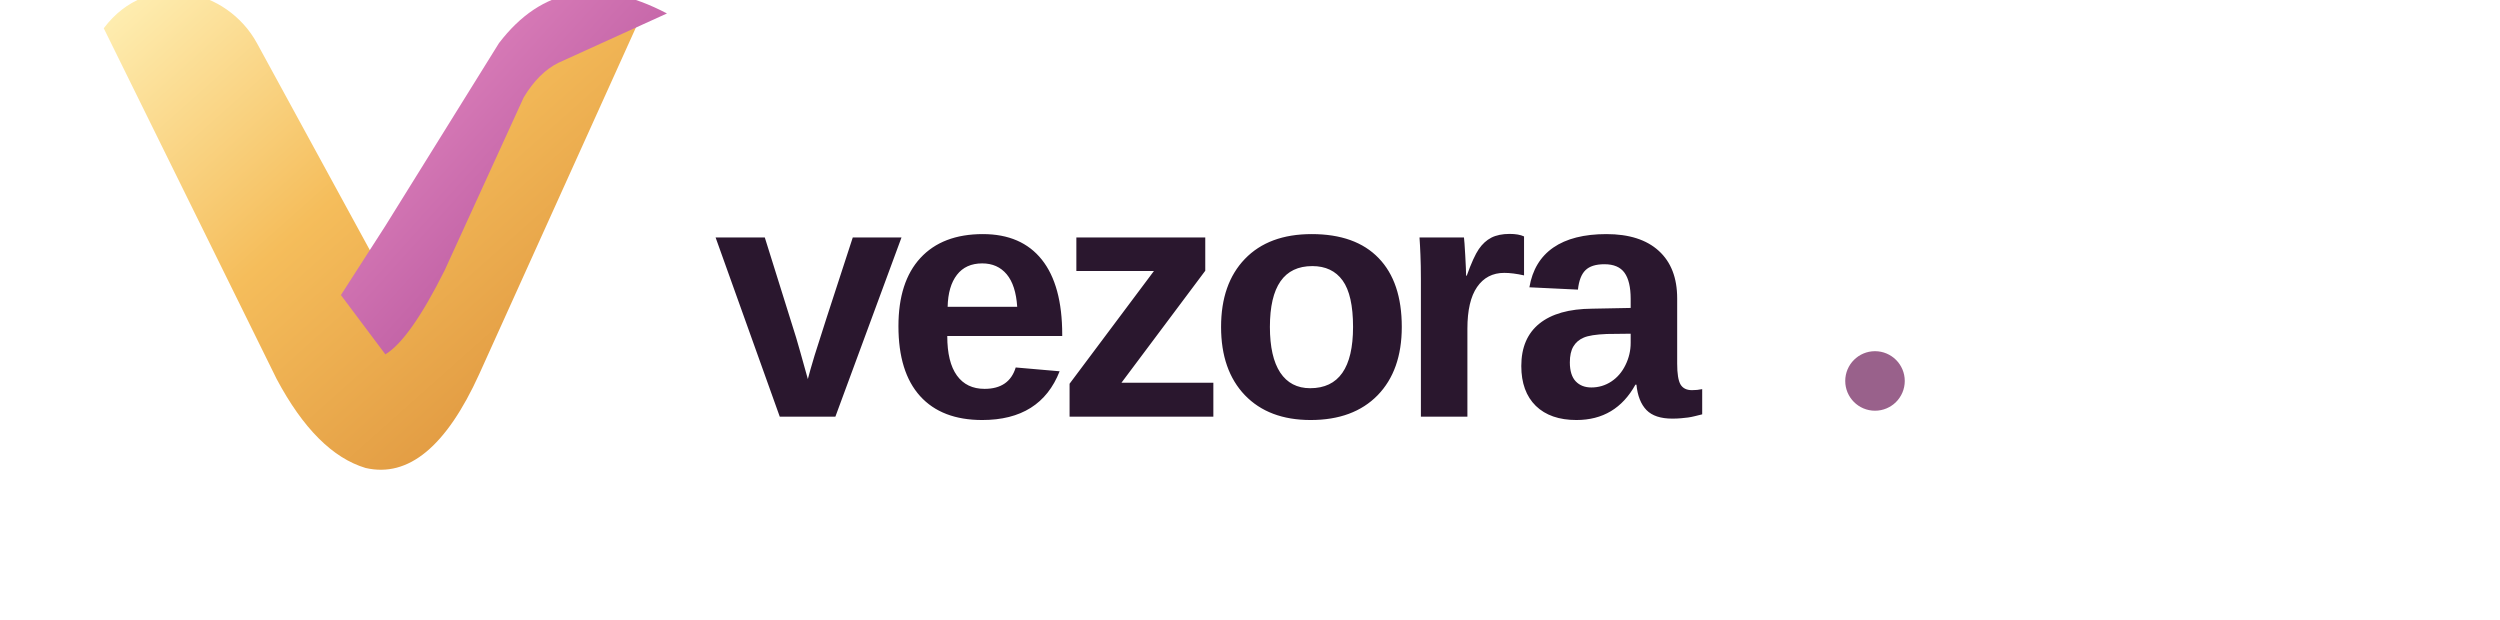
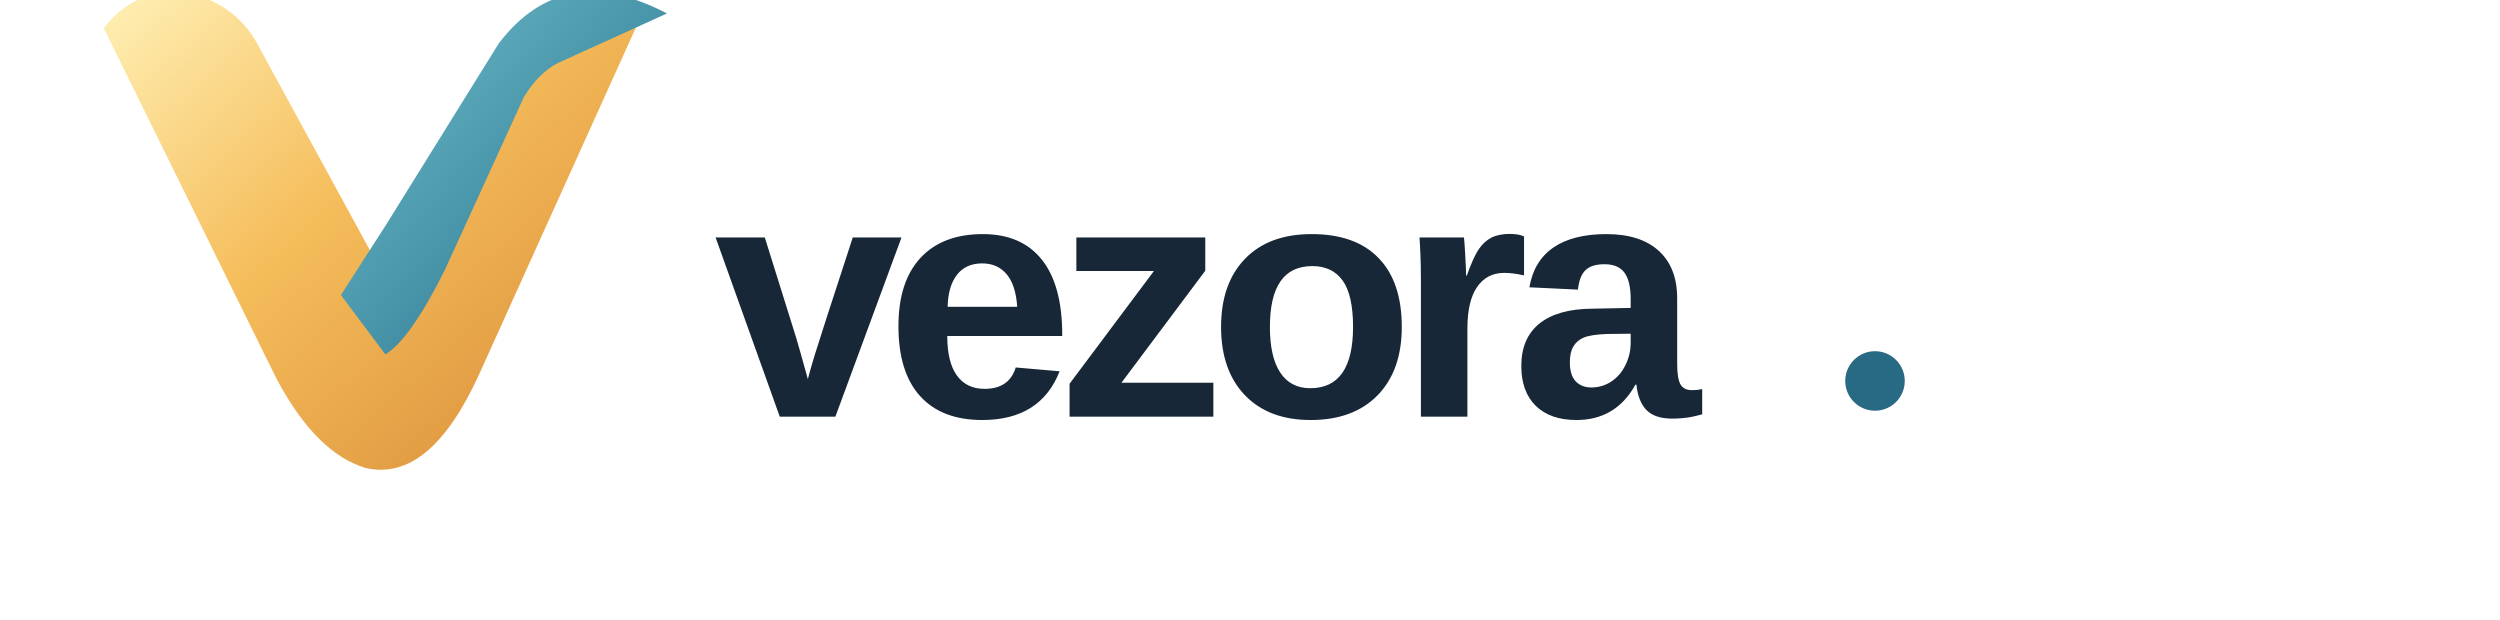
<svg xmlns="http://www.w3.org/2000/svg" width="420" height="104" viewBox="0 0 420 104" role="img" aria-label="Vezora">
  <g transform="translate(0,-16) scale(.83)">
    <defs>
      <linearGradient id="gold" x1="0" x2="1" y1="0" y2="1">
        <stop offset="0" stop-color="#FFF1B7" />
        <stop offset=".43" stop-color="#F5BD5B" />
        <stop offset="1" stop-color="#D88A36" />
      </linearGradient>
      <linearGradient id="rose" x1="0" y1="0" x2="1" y2="1">
-         <stop stop-color="#EA90C6" />
-         <stop offset="1" stop-color="#A84591" />
+         <stop stop-color="#6FC0CE" />
+         <stop offset="1" stop-color="#246B86" />
      </linearGradient>
    </defs>
    <path d="M21 25 C30 13,46 17,52 28 L76 72 Q80 79 86 68 L106 29 Q112 17 130 22 L97 95 Q87 117 74 114 Q64 111 56 96 Z" fill="url(#gold)" />
    <path d="M78 65 L101 28 Q114 11 135 22 L113 32 Q109 34 106 39 L90 74 Q83 88 78 91 L69 79 Z" fill="url(#rose)" />
  </g>
-   <text x="120" y="70" font-family="Manrope,Arial,Helvetica,sans-serif" font-size="57" font-weight="800" letter-spacing="-3" fill="#2A172E">vezora</text>
-   <circle cx="315" cy="64" r="5" fill="#99618B" />
+   <text x="120" y="70" font-family="Manrope,Arial,Helvetica,sans-serif" font-size="57" font-weight="800" letter-spacing="-3" fill="#172737">vezora</text>
+   <circle cx="315" cy="64" r="5" fill="#286984" />
</svg>
